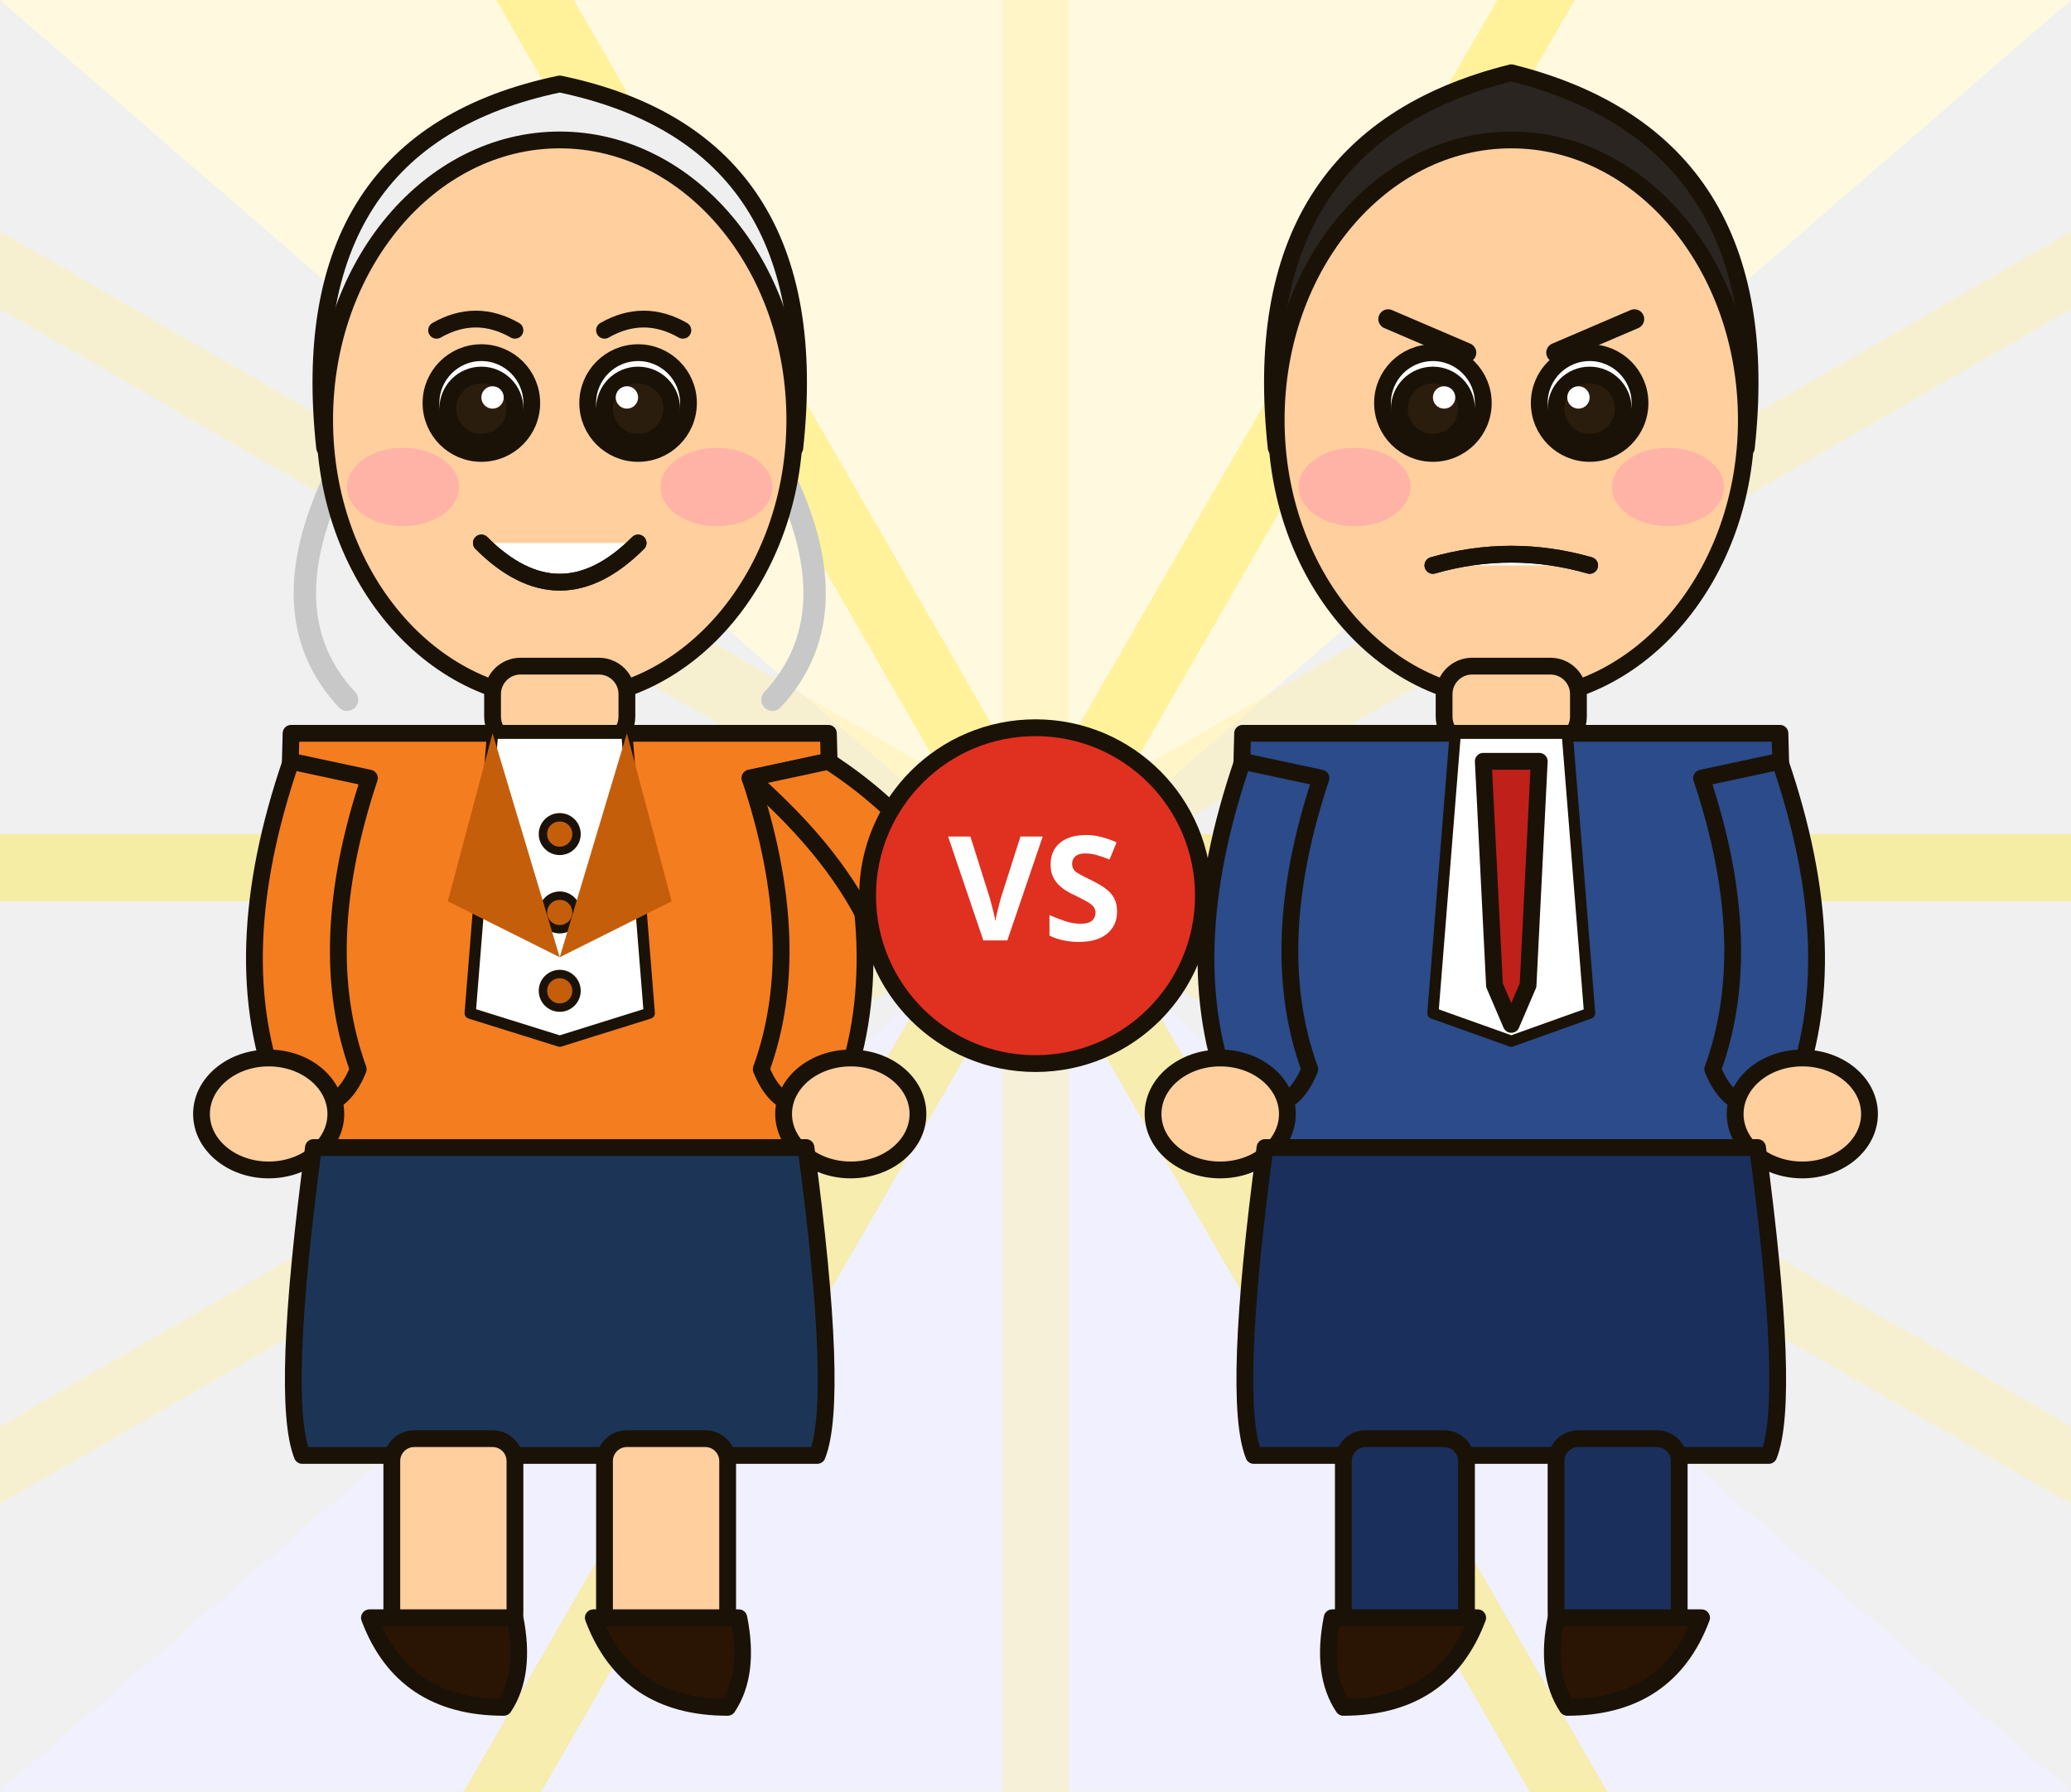
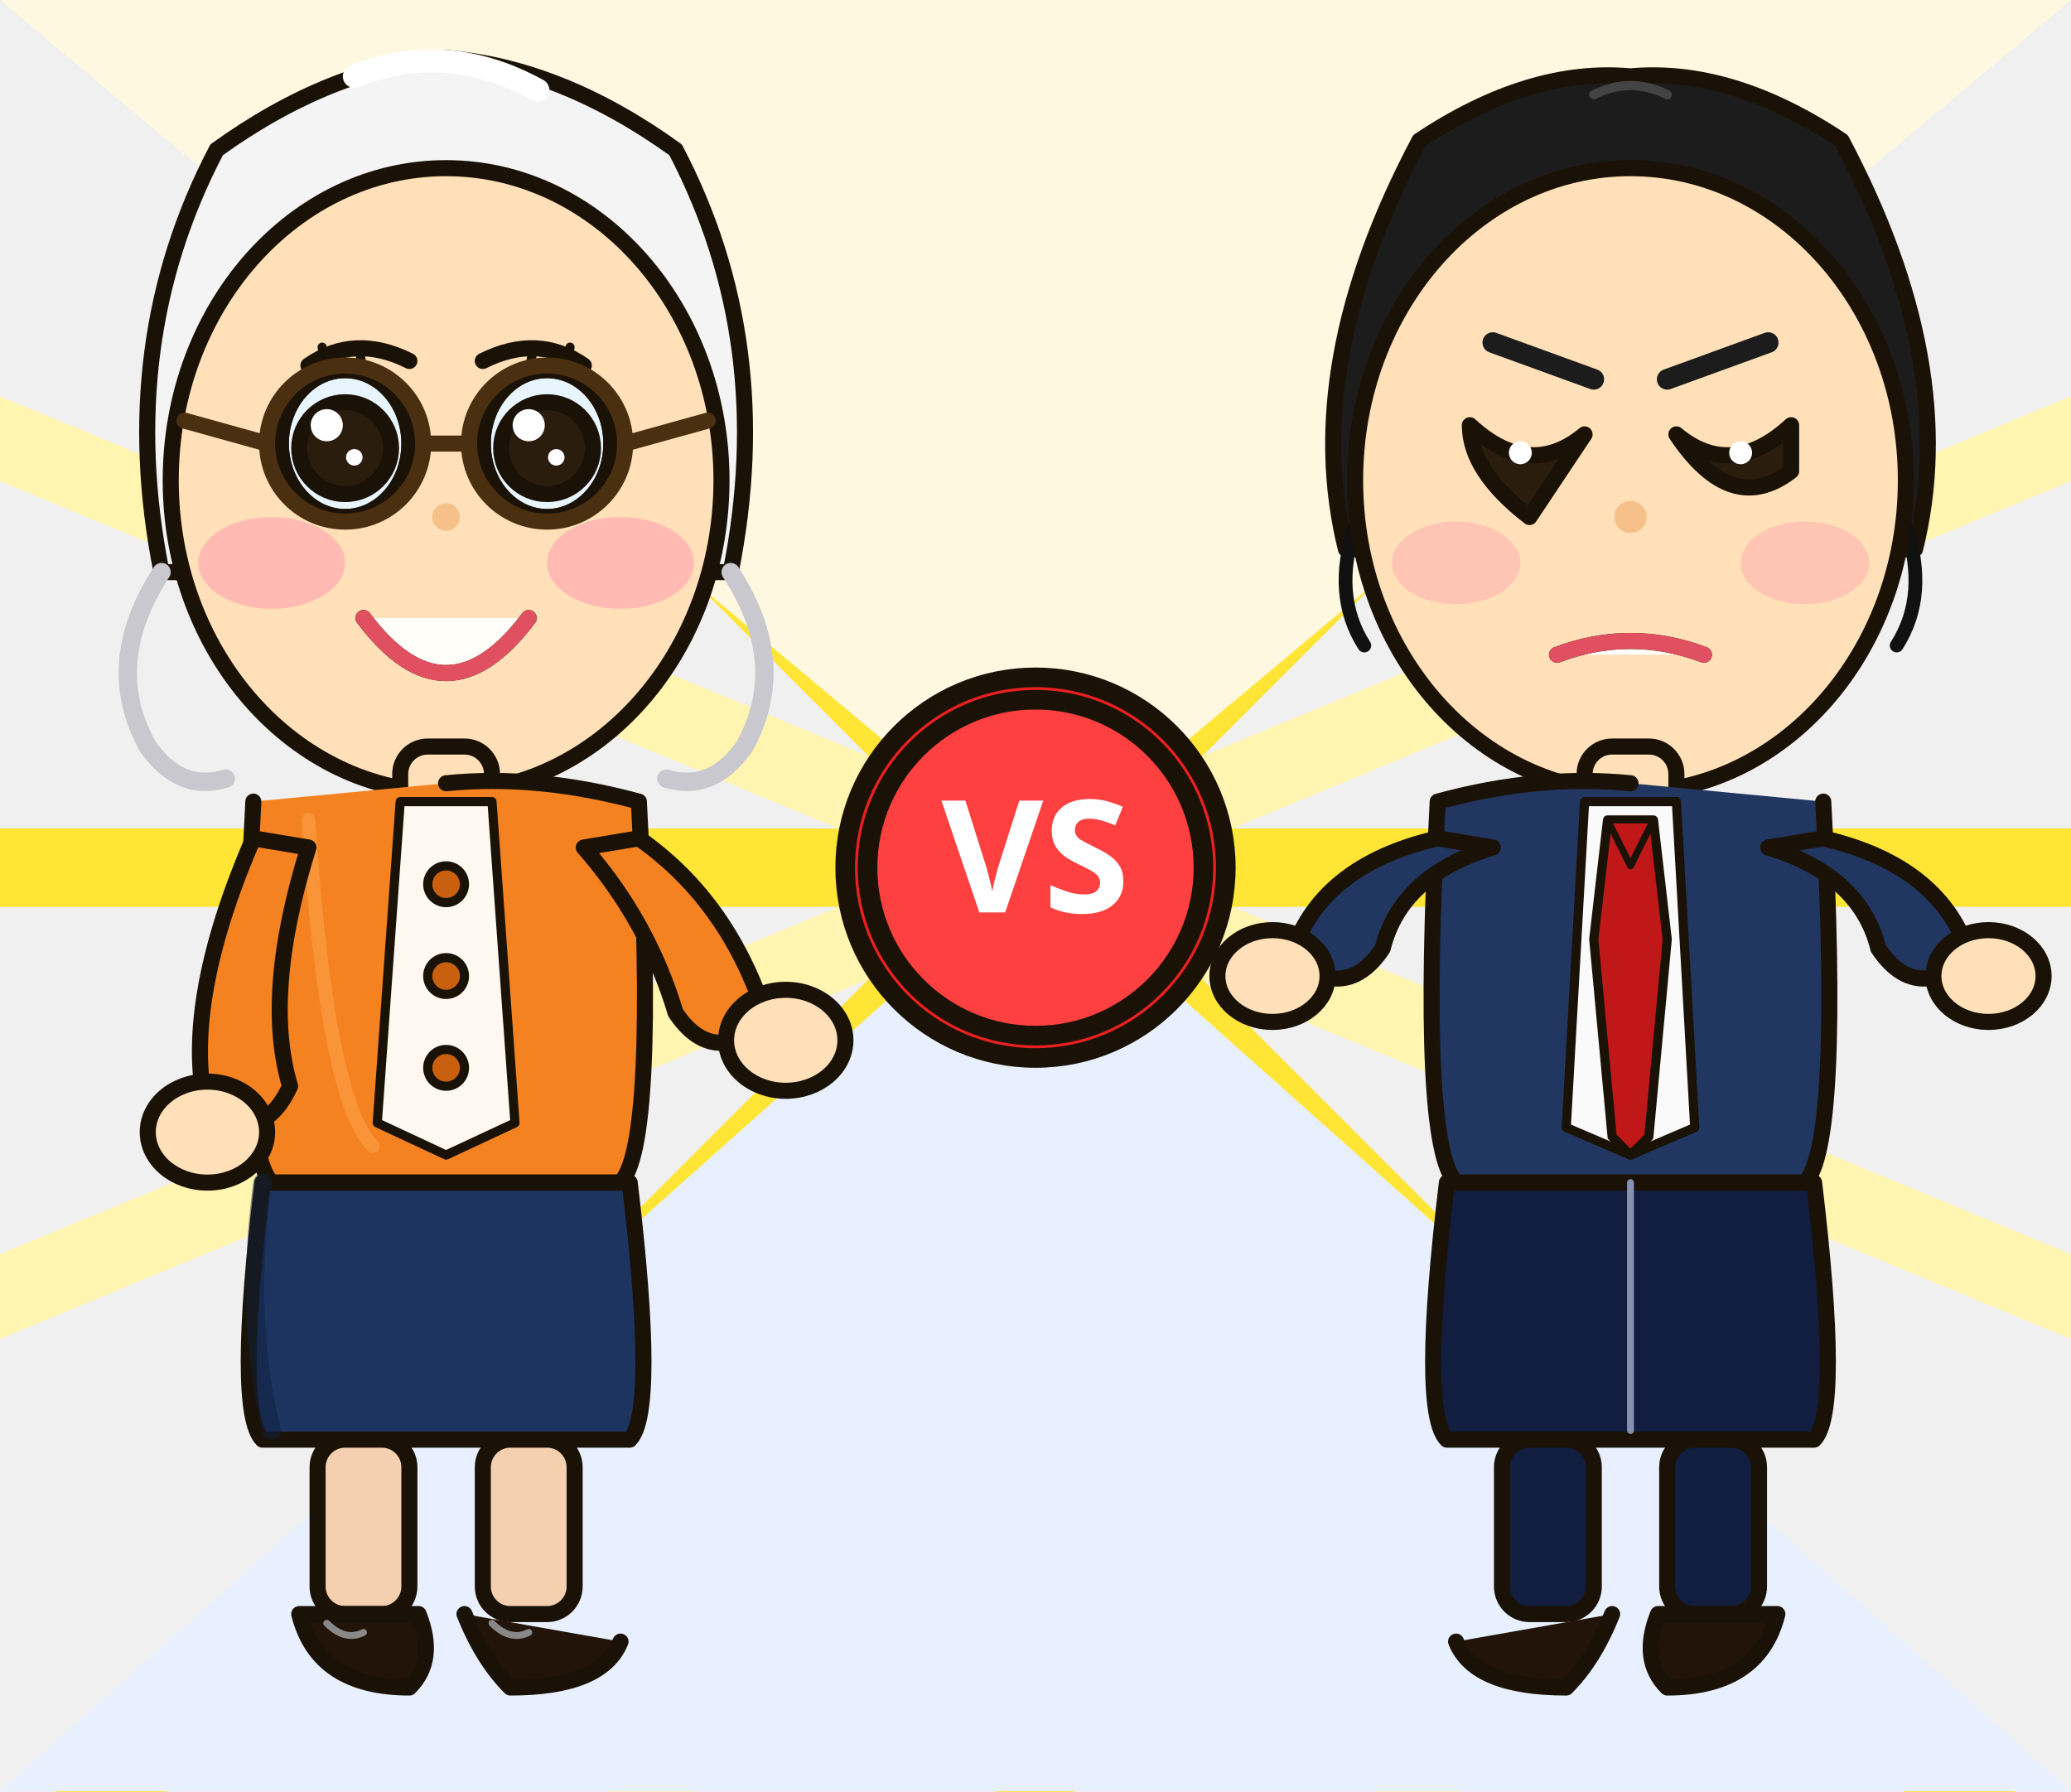
<svg xmlns="http://www.w3.org/2000/svg" width="370" height="320" viewBox="0 0 370 320">
-   <defs>
-     <filter id="shadow" x="-10%" y="-10%" width="120%" height="120%">
-       <feDropShadow dx="2" dy="3" stdDeviation="2" flood-color="#00000030" />
-     </filter>
-   </defs>
-   <path d="M 185,160 L 0,0 L 370,0 Z" fill="#FFF9E0" stroke="none" stroke-width="3" stroke-linejoin="round" stroke-linecap="round" />
-   <path d="M 185,160 L 370,320 L 0,320 Z" fill="#F0F0FF" stroke="none" stroke-width="3" stroke-linejoin="round" stroke-linecap="round" />
-   <line x1="185" y1="155" x2="485" y2="155" stroke="#FFE835" stroke-width="12" opacity="0.4" />
-   <line x1="185" y1="155" x2="445" y2="305" stroke="#FFF0A0" stroke-width="12" opacity="0.4" />
-   <line x1="185" y1="155" x2="335" y2="415" stroke="#FFE835" stroke-width="12" opacity="0.4" />
-   <line x1="185" y1="155" x2="185" y2="455" stroke="#FFF0A0" stroke-width="12" opacity="0.4" />
-   <line x1="185" y1="155" x2="35" y2="415" stroke="#FFE835" stroke-width="12" opacity="0.4" />
-   <line x1="185" y1="155" x2="-75" y2="305" stroke="#FFF0A0" stroke-width="12" opacity="0.4" />
-   <line x1="185" y1="155" x2="-115" y2="155" stroke="#FFE835" stroke-width="12" opacity="0.4" />
-   <line x1="185" y1="155" x2="-75" y2="5" stroke="#FFF0A0" stroke-width="12" opacity="0.4" />
-   <line x1="185" y1="155" x2="35" y2="-105" stroke="#FFE835" stroke-width="12" opacity="0.4" />
-   <line x1="185" y1="155" x2="185" y2="-145" stroke="#FFF0A0" stroke-width="12" opacity="0.4" />
-   <line x1="185" y1="155" x2="335" y2="-105" stroke="#FFE835" stroke-width="12" opacity="0.4" />
-   <line x1="185" y1="155" x2="445" y2="5" stroke="#FFF0A0" stroke-width="12" opacity="0.4" />
-   <ellipse cx="100" cy="67" rx="44" ry="48" fill="#C8C8C8" stroke="#1A1206" stroke-width="0" />
-   <path d="M 58,80 Q 52,25 100,15 Q 148,25 142,80 Z" fill="#EFEFEF" stroke="#1A1206" stroke-width="3" stroke-linejoin="round" stroke-linecap="round" />
-   <path d="M 60,85 Q 48,110 62,125" fill="none" stroke="#C8C8C8" stroke-width="4" stroke-linejoin="round" stroke-linecap="round" />
-   <path d="M 140,85 Q 152,110 138,125" fill="none" stroke="#C8C8C8" stroke-width="4" stroke-linejoin="round" stroke-linecap="round" />
-   <ellipse cx="100" cy="75" rx="42" ry="50" fill="#FFCF9E" stroke="#1A1206" stroke-width="3" />
-   <ellipse cx="72" cy="87" rx="10" ry="7" fill="#FFB3A7" stroke="none" stroke-width="0" />
-   <ellipse cx="128" cy="87" rx="10" ry="7" fill="#FFB3A7" stroke="none" stroke-width="0" />
-   <path d="M 78,59 Q 85,55 92,59" fill="none" stroke="#1A1206" stroke-width="3" stroke-linejoin="round" stroke-linecap="round" />
-   <path d="M 122,59 Q 115,55 108,59" fill="none" stroke="#1A1206" stroke-width="3" stroke-linejoin="round" stroke-linecap="round" />
-   <circle cx="86" cy="72" r="9" fill="#FFFFFF" stroke="#1A1206" stroke-width="3" />
-   <circle cx="114" cy="72" r="9" fill="#FFFFFF" stroke="#1A1206" stroke-width="3" />
-   <circle cx="86" cy="73" r="6" fill="#2B1D0E" stroke="#1A1206" stroke-width="3" />
-   <circle cx="114" cy="73" r="6" fill="#2B1D0E" stroke="#1A1206" stroke-width="3" />
-   <circle cx="88" cy="71" r="2" fill="#FFFFFF" stroke="none" stroke-width="3" />
-   <circle cx="112" cy="71" r="2" fill="#FFFFFF" stroke="none" stroke-width="3" />
-   <path d="M 86,97 Q 100,111 114,97" fill="#FFFFFF" stroke="#1A1206" stroke-width="3" stroke-linejoin="round" stroke-linecap="round" />
-   <path d="M 86,97 Q 100,111 114,97" fill="none" stroke="#1A1206" stroke-width="3" stroke-linejoin="round" stroke-linecap="round" />
-   <rect x="88" y="119" width="24" height="14" rx="5" fill="#FFCF9E" stroke="#1A1206" stroke-width="3" />
-   <path d="M 52,131 Q 50,196 58,206 L 142,206 Q 150,196 148,131 Z" fill="#F47D20" stroke="#1A1206" stroke-width="3" stroke-linejoin="round" stroke-linecap="round" />
-   <path d="M 88,131 L 84,181 L 100,186 L 116,181 L 112,131 Z" fill="#FFFFFF" stroke="#1A1206" stroke-width="2" stroke-linejoin="round" stroke-linecap="round" />
-   <circle cx="100" cy="149" r="3" fill="#C55E0A" stroke="#1A1206" stroke-width="1.5" />
-   <circle cx="100" cy="163" r="3" fill="#C55E0A" stroke="#1A1206" stroke-width="1.5" />
-   <circle cx="100" cy="177" r="3" fill="#C55E0A" stroke="#1A1206" stroke-width="1.5" />
-   <path d="M 88,131 L 80,161 L 100,171 Z" fill="#C55E0A" stroke="none" stroke-width="3" stroke-linejoin="round" stroke-linecap="round" />
-   <path d="M 112,131 L 120,161 L 100,171 Z" fill="#C55E0A" stroke="none" stroke-width="3" stroke-linejoin="round" stroke-linecap="round" />
-   <path d="M 52,136 Q 40,171 50,196 Q 60,201 64,191 Q 56,169 66,139 Z" fill="#F47D20" stroke="#1A1206" stroke-width="3" stroke-linejoin="round" stroke-linecap="round" />
-   <ellipse cx="48" cy="199" rx="12" ry="10" fill="#FFCF9E" stroke="#1A1206" stroke-width="3" />
-   <path d="M 148,136 Q 160,171 150,196 Q 140,201 136,191 Q 144,169 134,139 Z" fill="#F47D20" stroke="#1A1206" stroke-width="3" stroke-linejoin="round" stroke-linecap="round" />
-   <ellipse cx="152" cy="199" rx="12" ry="10" fill="#FFCF9E" stroke="#1A1206" stroke-width="3" />
-   <path d="M 56,205 Q 50,250 54,260 L 146,260 Q 150,250 144,205 Z" fill="#1C3557" stroke="#1A1206" stroke-width="3" stroke-linejoin="round" stroke-linecap="round" />
-   <rect x="70" y="257" width="22" height="35" rx="4" fill="#FFCF9E" stroke="#1A1206" stroke-width="3" />
-   <rect x="108" y="257" width="22" height="35" rx="4" fill="#FFCF9E" stroke="#1A1206" stroke-width="3" />
-   <path d="M 66,289 Q 72,305 90,305 Q 94,299 92,289 Z" fill="#2A1505" stroke="#1A1206" stroke-width="3" stroke-linejoin="round" stroke-linecap="round" />
-   <path d="M 106,289 Q 112,305 130,305 Q 134,299 132,289 Z" fill="#2A1505" stroke="#1A1206" stroke-width="3" stroke-linejoin="round" stroke-linecap="round" />
-   <path d="M 148,136 Q 168,149 175,169 Q 162,177 156,167 Q 150,153 134,139 Z" fill="#F47D20" stroke="#1A1206" stroke-width="3" stroke-linejoin="round" stroke-linecap="round" />
-   <ellipse cx="178" cy="173" rx="14" ry="11" fill="#FFCF9E" stroke="#1A1206" stroke-width="3" />
-   <line x1="178" y1="173" x2="193" y2="161" stroke="#FFE835" stroke-width="3" stroke-linecap="round" />
-   <line x1="178" y1="173" x2="200" y2="163" stroke="#FFE835" stroke-width="3" stroke-linecap="round" />
-   <line x1="178" y1="173" x2="199" y2="170" stroke="#FFE835" stroke-width="3" stroke-linecap="round" />
-   <g transform="translate(370,0) scale(-1,1)">
-     <ellipse cx="100" cy="67" rx="44" ry="48" fill="#2A2520" stroke="#1A1206" stroke-width="0" />
-     <path d="M 58,80 Q 52,25 100,13 Q 148,25 142,80 Z" fill="#2A2520" stroke="#1A1206" stroke-width="3" stroke-linejoin="round" stroke-linecap="round" />
-     <ellipse cx="100" cy="75" rx="42" ry="50" fill="#FFCF9E" stroke="#1A1206" stroke-width="3" />
-     <ellipse cx="72" cy="87" rx="10" ry="7" fill="#FFB3A7" stroke="none" stroke-width="0" />
-     <ellipse cx="128" cy="87" rx="10" ry="7" fill="#FFB3A7" stroke="none" stroke-width="0" />
-     <path d="M 78,57 L 92,63" fill="none" stroke="#1A1206" stroke-width="3.5" stroke-linejoin="round" stroke-linecap="round" />
-     <path d="M 122,57 L 108,63" fill="none" stroke="#1A1206" stroke-width="3.5" stroke-linejoin="round" stroke-linecap="round" />
-     <circle cx="86" cy="72" r="9" fill="#FFFFFF" stroke="#1A1206" stroke-width="3" />
-     <circle cx="114" cy="72" r="9" fill="#FFFFFF" stroke="#1A1206" stroke-width="3" />
-     <circle cx="86" cy="73" r="6" fill="#2B1D0E" stroke="#1A1206" stroke-width="3" />
-     <circle cx="114" cy="73" r="6" fill="#2B1D0E" stroke="#1A1206" stroke-width="3" />
-     <circle cx="88" cy="71" r="2" fill="#FFFFFF" stroke="none" stroke-width="3" />
-     <circle cx="112" cy="71" r="2" fill="#FFFFFF" stroke="none" stroke-width="3" />
-     <path d="M 86,101 Q 100,97 114,101" fill="#FFFFFF" stroke="#1A1206" stroke-width="3" stroke-linejoin="round" stroke-linecap="round" />
-     <path d="M 86,101 Q 100,97 114,101" fill="none" stroke="#1A1206" stroke-width="3" stroke-linejoin="round" stroke-linecap="round" />
-     <rect x="88" y="119" width="24" height="14" rx="5" fill="#FFCF9E" stroke="#1A1206" stroke-width="3" />
-     <path d="M 52,131 Q 50,196 58,206 L 142,206 Q 150,196 148,131 Z" fill="#2B4B8A" stroke="#1A1206" stroke-width="3" stroke-linejoin="round" stroke-linecap="round" />
-     <path d="M 90,131 L 86,181 L 100,186 L 114,181 L 110,131 Z" fill="#FFFFFF" stroke="#1A1206" stroke-width="2" stroke-linejoin="round" stroke-linecap="round" />
-     <path d="M 95,136 L 105,136 L 103,176 L 100,183 L 97,176 Z" fill="#C0201A" stroke="#1A1206" stroke-width="3" stroke-linejoin="round" stroke-linecap="round" />
-     <path d="M 52,136 Q 40,171 50,196 Q 60,201 64,191 Q 56,169 66,139 Z" fill="#2B4B8A" stroke="#1A1206" stroke-width="3" stroke-linejoin="round" stroke-linecap="round" />
-     <ellipse cx="48" cy="199" rx="12" ry="10" fill="#FFCF9E" stroke="#1A1206" stroke-width="3" />
-     <path d="M 148,136 Q 160,171 150,196 Q 140,201 136,191 Q 144,169 134,139 Z" fill="#2B4B8A" stroke="#1A1206" stroke-width="3" stroke-linejoin="round" stroke-linecap="round" />
-     <ellipse cx="152" cy="199" rx="12" ry="10" fill="#FFCF9E" stroke="#1A1206" stroke-width="3" />
-     <path d="M 56,205 Q 50,250 54,260 L 146,260 Q 150,250 144,205 Z" fill="#1A2F5C" stroke="#1A1206" stroke-width="3" stroke-linejoin="round" stroke-linecap="round" />
-     <rect x="70" y="257" width="22" height="35" rx="4" fill="#1A2F5C" stroke="#1A1206" stroke-width="3" />
-     <rect x="108" y="257" width="22" height="35" rx="4" fill="#1A2F5C" stroke="#1A1206" stroke-width="3" />
-     <path d="M 66,289 Q 72,305 90,305 Q 94,299 92,289 Z" fill="#2A1505" stroke="#1A1206" stroke-width="3" stroke-linejoin="round" stroke-linecap="round" />
-     <path d="M 106,289 Q 112,305 130,305 Q 134,299 132,289 Z" fill="#2A1505" stroke="#1A1206" stroke-width="3" stroke-linejoin="round" stroke-linecap="round" />
+   <line x1="185" y1="155" x2="465.0" y2="155.0" stroke="#FFE535" stroke-width="14" stroke-linecap="round" />
+   <line x1="185" y1="155" x2="443.686" y2="262.151" stroke="#FFF4B0" stroke-width="14" stroke-linecap="round" />
+   <line x1="185" y1="155" x2="382.99" y2="352.99" stroke="#FFE535" stroke-width="14" stroke-linecap="round" />
+   <line x1="185" y1="155" x2="292.151" y2="413.686" stroke="#FFF4B0" stroke-width="14" stroke-linecap="round" />
+   <line x1="185" y1="155" x2="185" y2="435.0" stroke="#FFE535" stroke-width="14" stroke-linecap="round" />
+   <line x1="185" y1="155" x2="77.849" y2="413.686" stroke="#FFF4B0" stroke-width="14" stroke-linecap="round" />
+   <line x1="185" y1="155" x2="-12.99" y2="352.99" stroke="#FFE535" stroke-width="14" stroke-linecap="round" />
+   <line x1="185" y1="155" x2="-73.686" y2="262.151" stroke="#FFF4B0" stroke-width="14" stroke-linecap="round" />
+   <line x1="185" y1="155" x2="-95.0" y2="155" stroke="#FFE535" stroke-width="14" stroke-linecap="round" />
+   <line x1="185" y1="155" x2="-73.686" y2="47.849" stroke="#FFF4B0" stroke-width="14" stroke-linecap="round" />
+   <line x1="185" y1="155" x2="-12.99" y2="-42.99" stroke="#FFE535" stroke-width="14" stroke-linecap="round" />
+   <line x1="185" y1="155" x2="77.849" y2="-103.686" stroke="#FFF4B0" stroke-width="14" stroke-linecap="round" />
+   <line x1="185" y1="155" x2="185" y2="-125.0" stroke="#FFE535" stroke-width="14" stroke-linecap="round" />
+   <line x1="185" y1="155" x2="292.151" y2="-103.686" stroke="#FFF4B0" stroke-width="14" stroke-linecap="round" />
+   <line x1="185" y1="155" x2="382.99" y2="-42.99" stroke="#FFE535" stroke-width="14" stroke-linecap="round" />
+   <line x1="185" y1="155" x2="443.686" y2="47.849" stroke="#FFF4B0" stroke-width="14" stroke-linecap="round" />
+   <path d="M 0,0 L 185,155 L 370,0 Z" fill="#FFF8E0" stroke="none" stroke-width="3.5" stroke-linecap="round" stroke-linejoin="round" />
+   <path d="M 0,320 L 185,155 L 370,320 Z" fill="#E8F0FF" stroke="none" stroke-width="3.5" stroke-linecap="round" stroke-linejoin="round" />
+   <g transform="translate(-72,12) scale(0.82,0.82)">
+     <path d="M 123,110 Q 113,60 135,18 Q 160,0 185,-2 Q 210,0 235,18 Q 257,60 247,110 Z" fill="#F4F4F4" stroke="#1A1206" stroke-width="3.5" stroke-linecap="round" stroke-linejoin="round" />
+     <path d="M 123,110 Q 110,130 120,148 Q 127,158 137,155" fill="none" stroke="#C8C8CE" stroke-width="4" stroke-linecap="round" stroke-linejoin="round" />
+     <path d="M 247,110 Q 260,130 250,148 Q 243,158 233,155" fill="none" stroke="#C8C8CE" stroke-width="4" stroke-linecap="round" stroke-linejoin="round" />
+     <path d="M 165,2 Q 185,-6 205,5" fill="none" stroke="#FFFFFF" stroke-width="5" stroke-linecap="round" stroke-linejoin="round" />
+     <ellipse cx="185" cy="90" rx="60" ry="68" fill="#FFE0B8" stroke="#1A1206" stroke-width="3.5" />
+     <ellipse cx="147" cy="108" rx="16" ry="10" fill="#FFAAB0" stroke="none" stroke-width="0" opacity="0.7" />
+     <ellipse cx="223" cy="108" rx="16" ry="10" fill="#FFAAB0" stroke="none" stroke-width="0" opacity="0.7" />
+     <path d="M 155,65 Q 165,58 177,64" fill="none" stroke="#1A1206" stroke-width="3.5" stroke-linecap="round" stroke-linejoin="round" />
+     <path d="M 215,65 Q 205,58 193,64" fill="none" stroke="#1A1206" stroke-width="3.5" stroke-linecap="round" stroke-linejoin="round" />
+     <ellipse cx="163" cy="82" rx="14" ry="16" fill="#E8F5FF" stroke="#1A1206" stroke-width="3.5" />
+     <ellipse cx="207" cy="82" rx="14" ry="16" fill="#E8F5FF" stroke="#1A1206" stroke-width="3.5" />
+     <circle cx="163" cy="83" r="10" fill="#2B1D0E" stroke="#1A1206" stroke-width="3.5" />
+     <circle cx="207" cy="83" r="10" fill="#2B1D0E" stroke="#1A1206" stroke-width="3.5" />
+     <circle cx="159" cy="78" r="3.5" fill="#FFFFFF" stroke="none" stroke-width="3.5" />
+     <circle cx="203" cy="78" r="3.5" fill="#FFFFFF" stroke="none" stroke-width="3.5" />
+     <circle cx="165" cy="85" r="1.8" fill="#FFFFFF" stroke="none" stroke-width="3.5" />
+     <circle cx="209" cy="85" r="1.8" fill="#FFFFFF" stroke="none" stroke-width="3.5" />
+     <line x1="159" y1="67" x2="158" y2="61" stroke="#1A1206" stroke-width="2" stroke-linecap="round" />
+     <line x1="203" y1="67" x2="204" y2="61" stroke="#1A1206" stroke-width="2" stroke-linecap="round" />
+     <line x1="167" y1="67" x2="166" y2="61" stroke="#1A1206" stroke-width="2" stroke-linecap="round" />
+     <line x1="211" y1="67" x2="212" y2="61" stroke="#1A1206" stroke-width="2" stroke-linecap="round" />
+     <ellipse cx="163" cy="82" rx="14" ry="16" fill="none" stroke="#1A1206" stroke-width="3.5" />
+     <ellipse cx="207" cy="82" rx="14" ry="16" fill="none" stroke="#1A1206" stroke-width="3.5" />
+     <circle cx="185" cy="98" r="3" fill="#F5C08A" stroke="none" stroke-width="3.5" />
+     <path d="M 167,120 Q 185,144 203,120" fill="#FFFEF8" stroke="#1A1206" stroke-width="3.5" stroke-linecap="round" stroke-linejoin="round" />
+     <path d="M 167,120 Q 185,144 203,120" fill="none" stroke="#E05060" stroke-width="3.5" stroke-linecap="round" stroke-linejoin="round" />
+     <circle cx="163" cy="82" r="17" fill="none" stroke="#4A3010" stroke-width="3.5" />
+     <circle cx="207" cy="82" r="17" fill="none" stroke="#4A3010" stroke-width="3.5" />
+     <line x1="180" y1="82" x2="190" y2="82" stroke="#4A3010" stroke-width="3.5" stroke-linecap="round" />
+     <line x1="146" y1="82" x2="128" y2="77" stroke="#4A3010" stroke-width="3.5" stroke-linecap="round" />
+     <line x1="224" y1="82" x2="242" y2="77" stroke="#4A3010" stroke-width="3.5" stroke-linecap="round" />
+     <rect x="175" y="148" width="20" height="18" rx="6" fill="#FFE0B8" stroke="#1A1206" stroke-width="3.5" />
+     <path d="M 143,160 Q 139,235 147,243 L 223,243 Q 231,235 227,160 Q 205,154 185,156 Q 165,154 Z" fill="#F58220" stroke="#1A1206" stroke-width="3.5" stroke-linecap="round" stroke-linejoin="round" />
+     <path d="M 155,164 Q 159,225 169,235" fill="none" stroke="#FFB060" stroke-width="3" stroke-linecap="round" stroke-linejoin="round" opacity="0.4" />
+     <path d="M 175,160 L 170,230 L 185,237 L 200,230 L 195,160 Z" fill="#FFF8F0" stroke="#1A1206" stroke-width="2" stroke-linecap="round" stroke-linejoin="round" />
+     <circle cx="185" cy="178" r="4" fill="#C86010" stroke="#1A1206" stroke-width="2" />
+     <circle cx="185" cy="198" r="4" fill="#C86010" stroke="#1A1206" stroke-width="2" />
+     <circle cx="185" cy="218" r="4" fill="#C86010" stroke="#1A1206" stroke-width="2" />
+     <path d="M 143,168 Q 127,205 133,228 Q 145,235 151,222 Q 145,202 155,170 Z" fill="#F58220" stroke="#1A1206" stroke-width="3.5" stroke-linecap="round" stroke-linejoin="round" />
+     <ellipse cx="133" cy="232" rx="13" ry="11" fill="#FFE0B8" stroke="#1A1206" stroke-width="3.5" />
+     <path d="M 227,168 Q 247,182 255,208 Q 243,218 235,206 Q 229,186 215,170 Z" fill="#F58220" stroke="#1A1206" stroke-width="3.5" stroke-linecap="round" stroke-linejoin="round" />
+     <ellipse cx="259" cy="212" rx="13" ry="11" fill="#FFE0B8" stroke="#1A1206" stroke-width="3.5" />
+     <path d="M 145,243 Q 139,293 145,299 L 225,299 Q 231,293 225,243 Z" fill="#1D3461" stroke="#1A1206" stroke-width="3.5" stroke-linecap="round" stroke-linejoin="round" />
+     <path d="M 145,243 Q 141,273 147,297" fill="none" stroke="#0F1F3D" stroke-width="4" stroke-linecap="round" stroke-linejoin="round" opacity="0.5" />
+     <rect x="157" y="299" width="20" height="38" rx="6" fill="#F5D0B0" stroke="#1A1206" stroke-width="3.5" />
+     <rect x="193" y="299" width="20" height="38" rx="6" fill="#F5D0B0" stroke="#1A1206" stroke-width="3.5" />
+     <path d="M 153,337 Q 157,353 177,353 Q 183,347 179,337 Z" fill="#221408" stroke="#1A1206" stroke-width="3.5" stroke-linecap="round" stroke-linejoin="round" />
+     <path d="M 189,337 Q 193,347 199,353 Q 219,353 223,343 Q 219,337 Z" fill="#221408" stroke="#1A1206" stroke-width="3.5" stroke-linecap="round" stroke-linejoin="round" />
+     <path d="M 159,339 Q 163,343 167,341" fill="none" stroke="#888" stroke-width="1.5" stroke-linecap="round" stroke-linejoin="round" />
+     <path d="M 195,339 Q 199,343 203,341" fill="none" stroke="#888" stroke-width="1.5" stroke-linecap="round" stroke-linejoin="round" />
  </g>
-   <circle cx="185" cy="160" r="30" fill="#E03020" stroke="#1A1206" stroke-width="3" />
-   <text x="185" y="168" font-size="26" font-weight="bold" font-family="sans-serif" fill="#FFFFFF" text-anchor="middle">VS</text>
+   <g transform="translate(443,12) scale(-0.82,0.82)">
+     <path d="M 123,105 Q 113,65 139,16 Q 163,0 185,2 Q 207,0 231,16 Q 257,65 247,105 Z" fill="#1C1C1C" stroke="#1A1206" stroke-width="3.5" stroke-linecap="round" stroke-linejoin="round" />
+     <path d="M 177,6 Q 185,2 193,6" fill="none" stroke="#444" stroke-width="2" stroke-linecap="round" stroke-linejoin="round" />
+     <path d="M 125,100 Q 120,115 127,126" fill="none" stroke="#111" stroke-width="3" stroke-linecap="round" stroke-linejoin="round" />
+     <path d="M 245,100 Q 250,115 243,126" fill="none" stroke="#111" stroke-width="3" stroke-linecap="round" stroke-linejoin="round" />
+     <ellipse cx="185" cy="90" rx="60" ry="68" fill="#FFE0B8" stroke="#1A1206" stroke-width="3.5" />
+     <ellipse cx="147" cy="108" rx="14" ry="9" fill="#FFAAB0" stroke="none" stroke-width="0" opacity="0.5" />
+     <ellipse cx="223" cy="108" rx="14" ry="9" fill="#FFAAB0" stroke="none" stroke-width="0" opacity="0.5" />
+     <path d="M 155,60 L 177,68" fill="none" stroke="#1C1C1C" stroke-width="4.5" stroke-linecap="round" stroke-linejoin="round" />
+     <path d="M 215,60 L 193,68" fill="none" stroke="#1C1C1C" stroke-width="4.5" stroke-linecap="round" stroke-linejoin="round" />
+     <path d="M 150,78 Q 163,90 175,80 Q 163,98 150,88 Z" fill="#2B1D0E" stroke="#1A1206" stroke-width="3.5" stroke-linecap="round" stroke-linejoin="round" />
+     <path d="M 195,80 Q 207,90 220,78 Q 220,88 207,98 Z" fill="#2B1D0E" stroke="#1A1206" stroke-width="3.5" stroke-linecap="round" stroke-linejoin="round" />
+     <circle cx="161" cy="84" r="2.5" fill="#FFFFFF" stroke="none" stroke-width="3.5" />
+     <circle cx="209" cy="84" r="2.5" fill="#FFFFFF" stroke="none" stroke-width="3.5" />
+     <circle cx="185" cy="98" r="3.5" fill="#F5C08A" stroke="none" stroke-width="3.5" />
+     <path d="M 169,128 Q 185,122 201,128" fill="#FFFEF8" stroke="#1A1206" stroke-width="3.5" stroke-linecap="round" stroke-linejoin="round" />
+     <path d="M 169,128 Q 185,122 201,128" fill="none" stroke="#E05060" stroke-width="3.5" stroke-linecap="round" stroke-linejoin="round" />
+     <rect x="175" y="148" width="20" height="18" rx="6" fill="#FFE0B8" stroke="#1A1206" stroke-width="3.5" />
+     <path d="M 143,160 Q 139,235 147,243 L 223,243 Q 231,235 227,160 Q 205,154 185,156 Q 165,154 Z" fill="#213660" stroke="#1A1206" stroke-width="3.5" stroke-linecap="round" stroke-linejoin="round" />
+     <path d="M 175,160 L 171,231 L 185,237 L 199,231 L 195,160 Z" fill="#FAFAFA" stroke="#1A1206" stroke-width="2" stroke-linecap="round" stroke-linejoin="round" />
+     <path d="M 180,164 L 190,164 L 193,190 L 189,233 L 185,237 L 181,233 L 177,190 Z" fill="#C01818" stroke="#1A1206" stroke-width="2" stroke-linecap="round" stroke-linejoin="round" />
+     <path d="M 180,164 L 190,164 L 185,174 Z" fill="#C01818" stroke="#1A1206" stroke-width="1.5" stroke-linecap="round" stroke-linejoin="round" />
+     <path d="M 143,168 Q 117,174 111,194 Q 123,204 131,192 Q 135,176 155,170 Z" fill="#213660" stroke="#1A1206" stroke-width="3.5" stroke-linecap="round" stroke-linejoin="round" />
+     <ellipse cx="107" cy="198" rx="12" ry="10" fill="#FFE0B8" stroke="#1A1206" stroke-width="3.5" />
+     <path d="M 227,168 Q 253,174 259,194 Q 247,204 239,192 Q 235,176 215,170 Z" fill="#213660" stroke="#1A1206" stroke-width="3.5" stroke-linecap="round" stroke-linejoin="round" />
+     <ellipse cx="263" cy="198" rx="12" ry="10" fill="#FFE0B8" stroke="#1A1206" stroke-width="3.5" />
+     <path d="M 145,243 Q 139,293 145,299 L 225,299 Q 231,293 225,243 Z" fill="#111E40" stroke="#1A1206" stroke-width="3.5" stroke-linecap="round" stroke-linejoin="round" />
+     <line x1="185" y1="243" x2="185" y2="297" stroke="#8890B0" stroke-width="1.5" stroke-linecap="round" />
+     <rect x="157" y="299" width="20" height="38" rx="6" fill="#111E40" stroke="#1A1206" stroke-width="3.5" />
+     <rect x="193" y="299" width="20" height="38" rx="6" fill="#111E40" stroke="#1A1206" stroke-width="3.5" />
+     <path d="M 153,337 Q 157,353 177,353 Q 183,347 179,337 Z" fill="#221408" stroke="#1A1206" stroke-width="3.5" stroke-linecap="round" stroke-linejoin="round" />
+     <path d="M 189,337 Q 193,347 199,353 Q 219,353 223,343 Q 219,337 Z" fill="#221408" stroke="#1A1206" stroke-width="3.5" stroke-linecap="round" stroke-linejoin="round" />
+   </g>
+   <circle cx="185" cy="155" r="34" fill="#E82020" stroke="#1A1206" stroke-width="3.5" />
+   <circle cx="185" cy="155" r="30" fill="#FF4040" stroke="#1A1206" stroke-width="3.5" />
+   <text x="185" y="163" font-size="28" font-weight="bold" font-family="'Hiragino Maru Gothic Pro', 'Rounded Mplus 1c', sans-serif" fill="white" text-anchor="middle">VS</text>
</svg>
